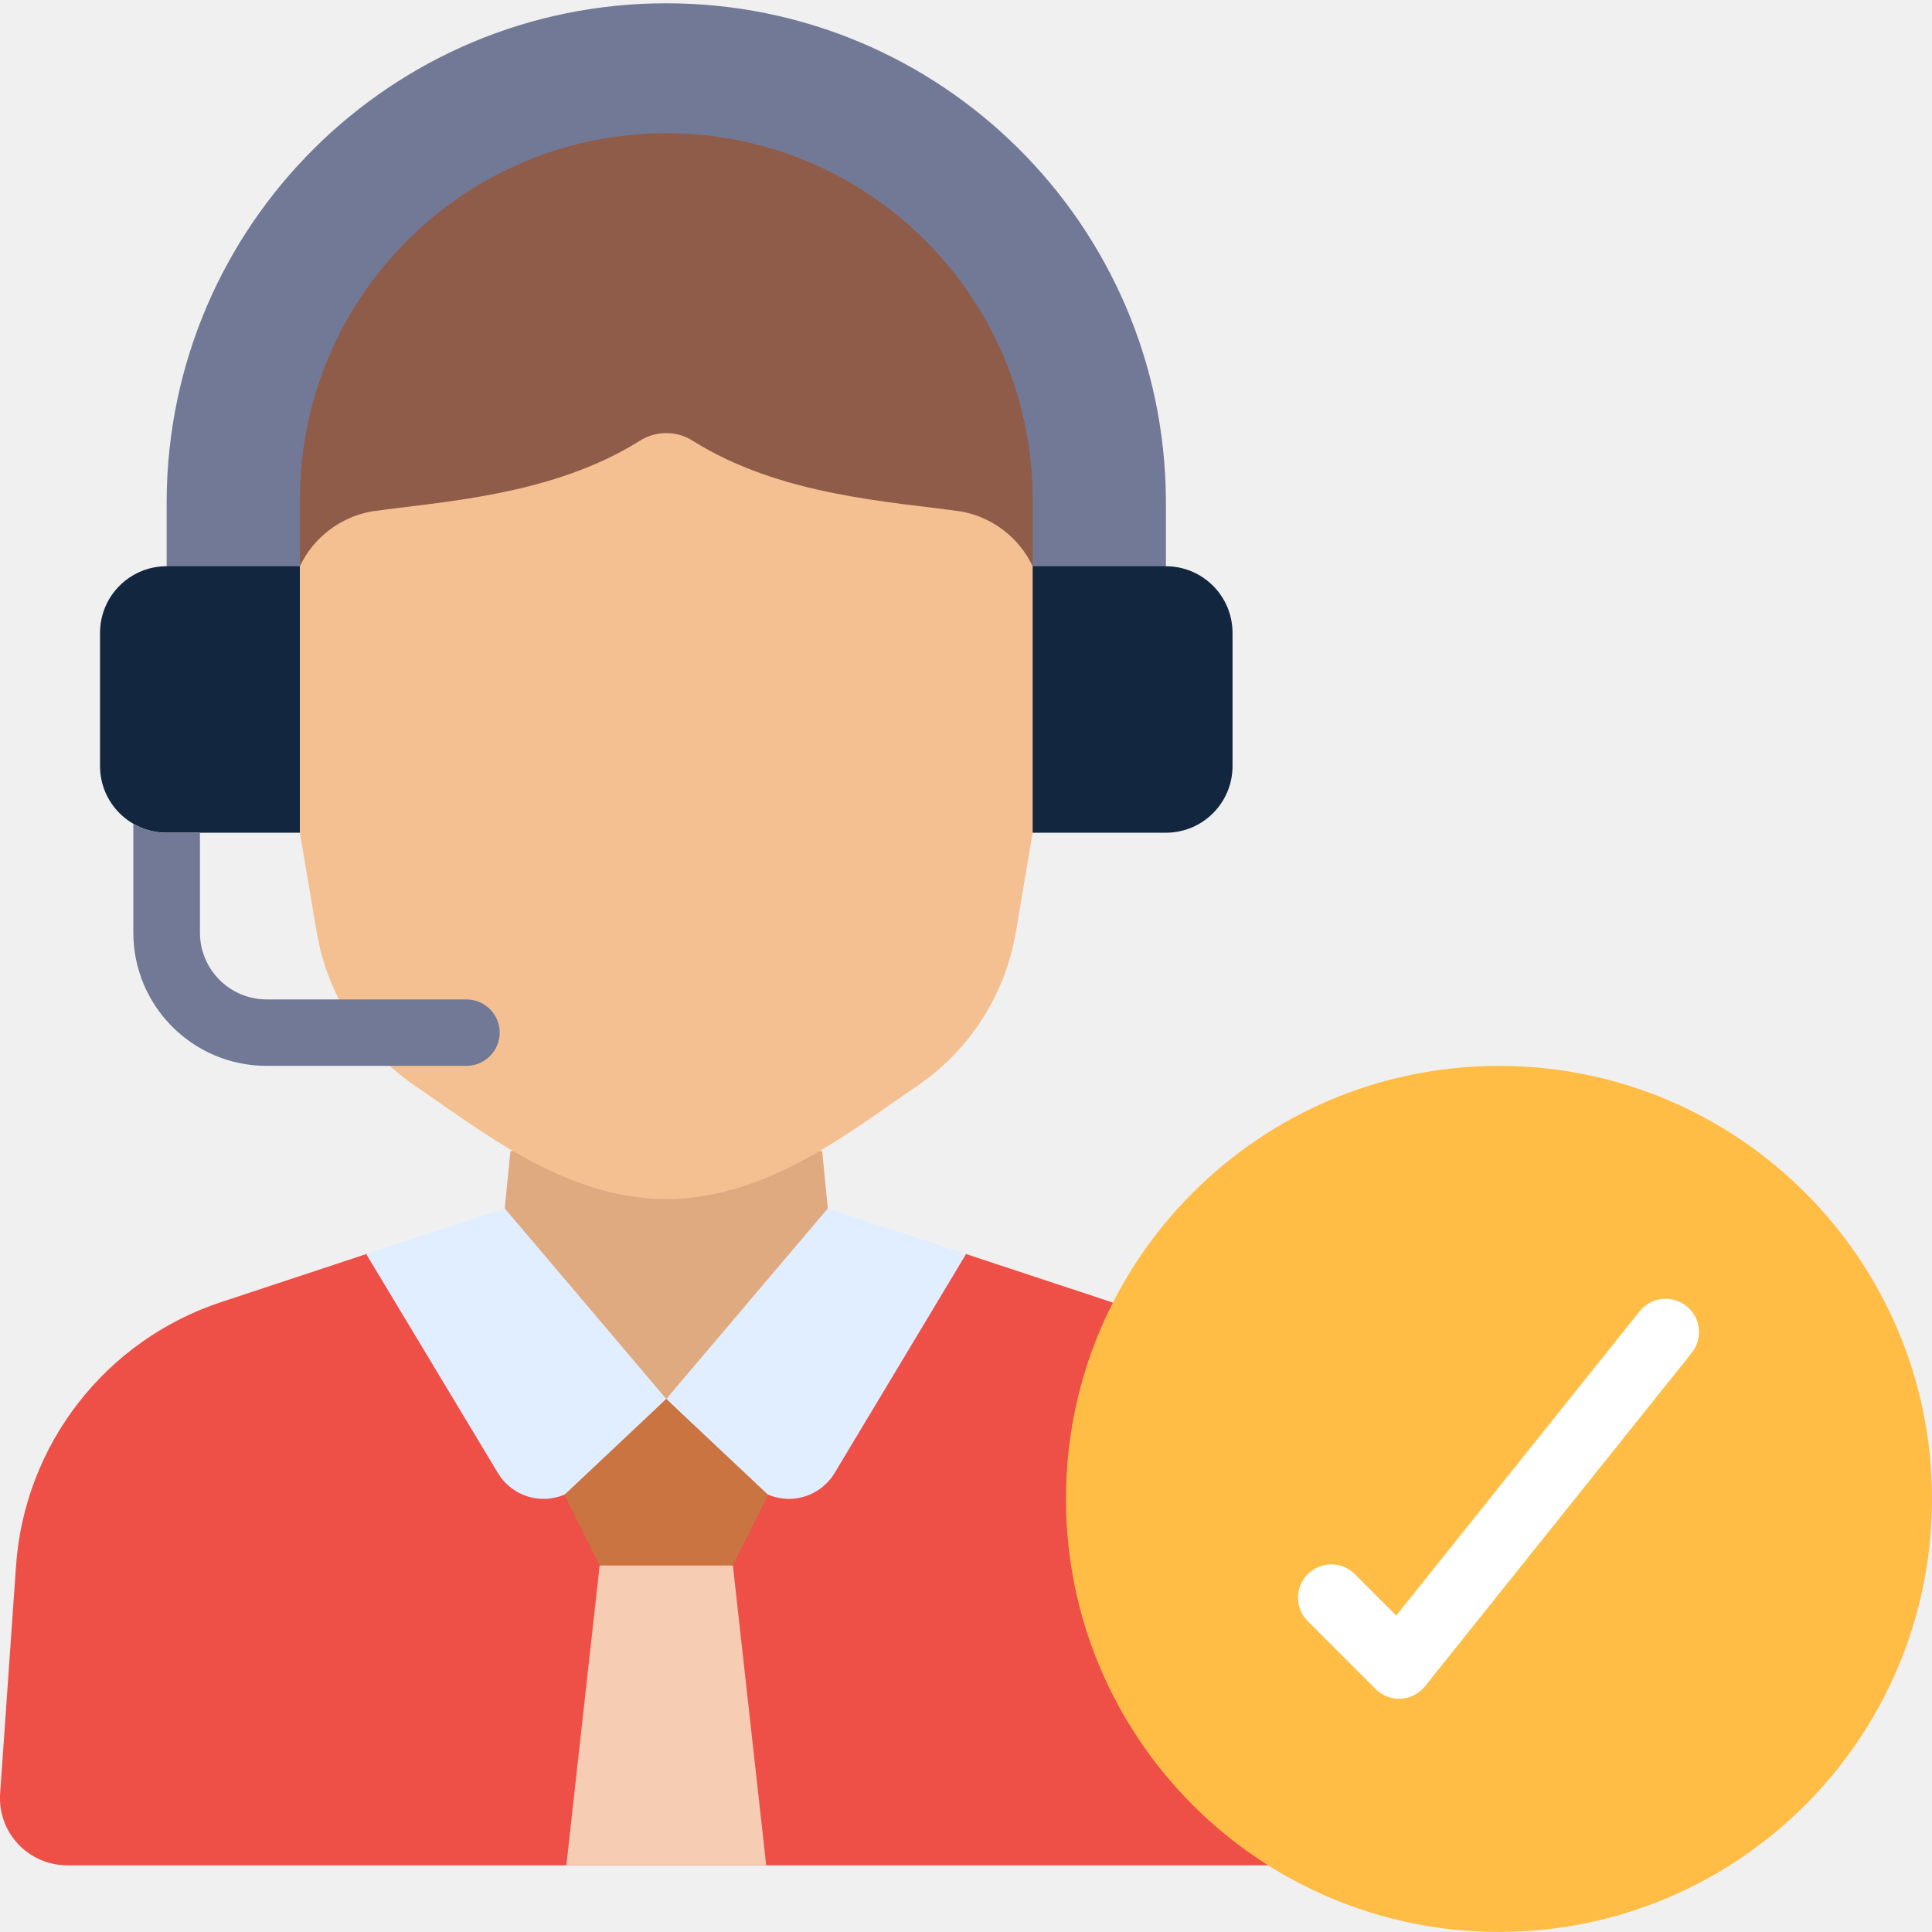
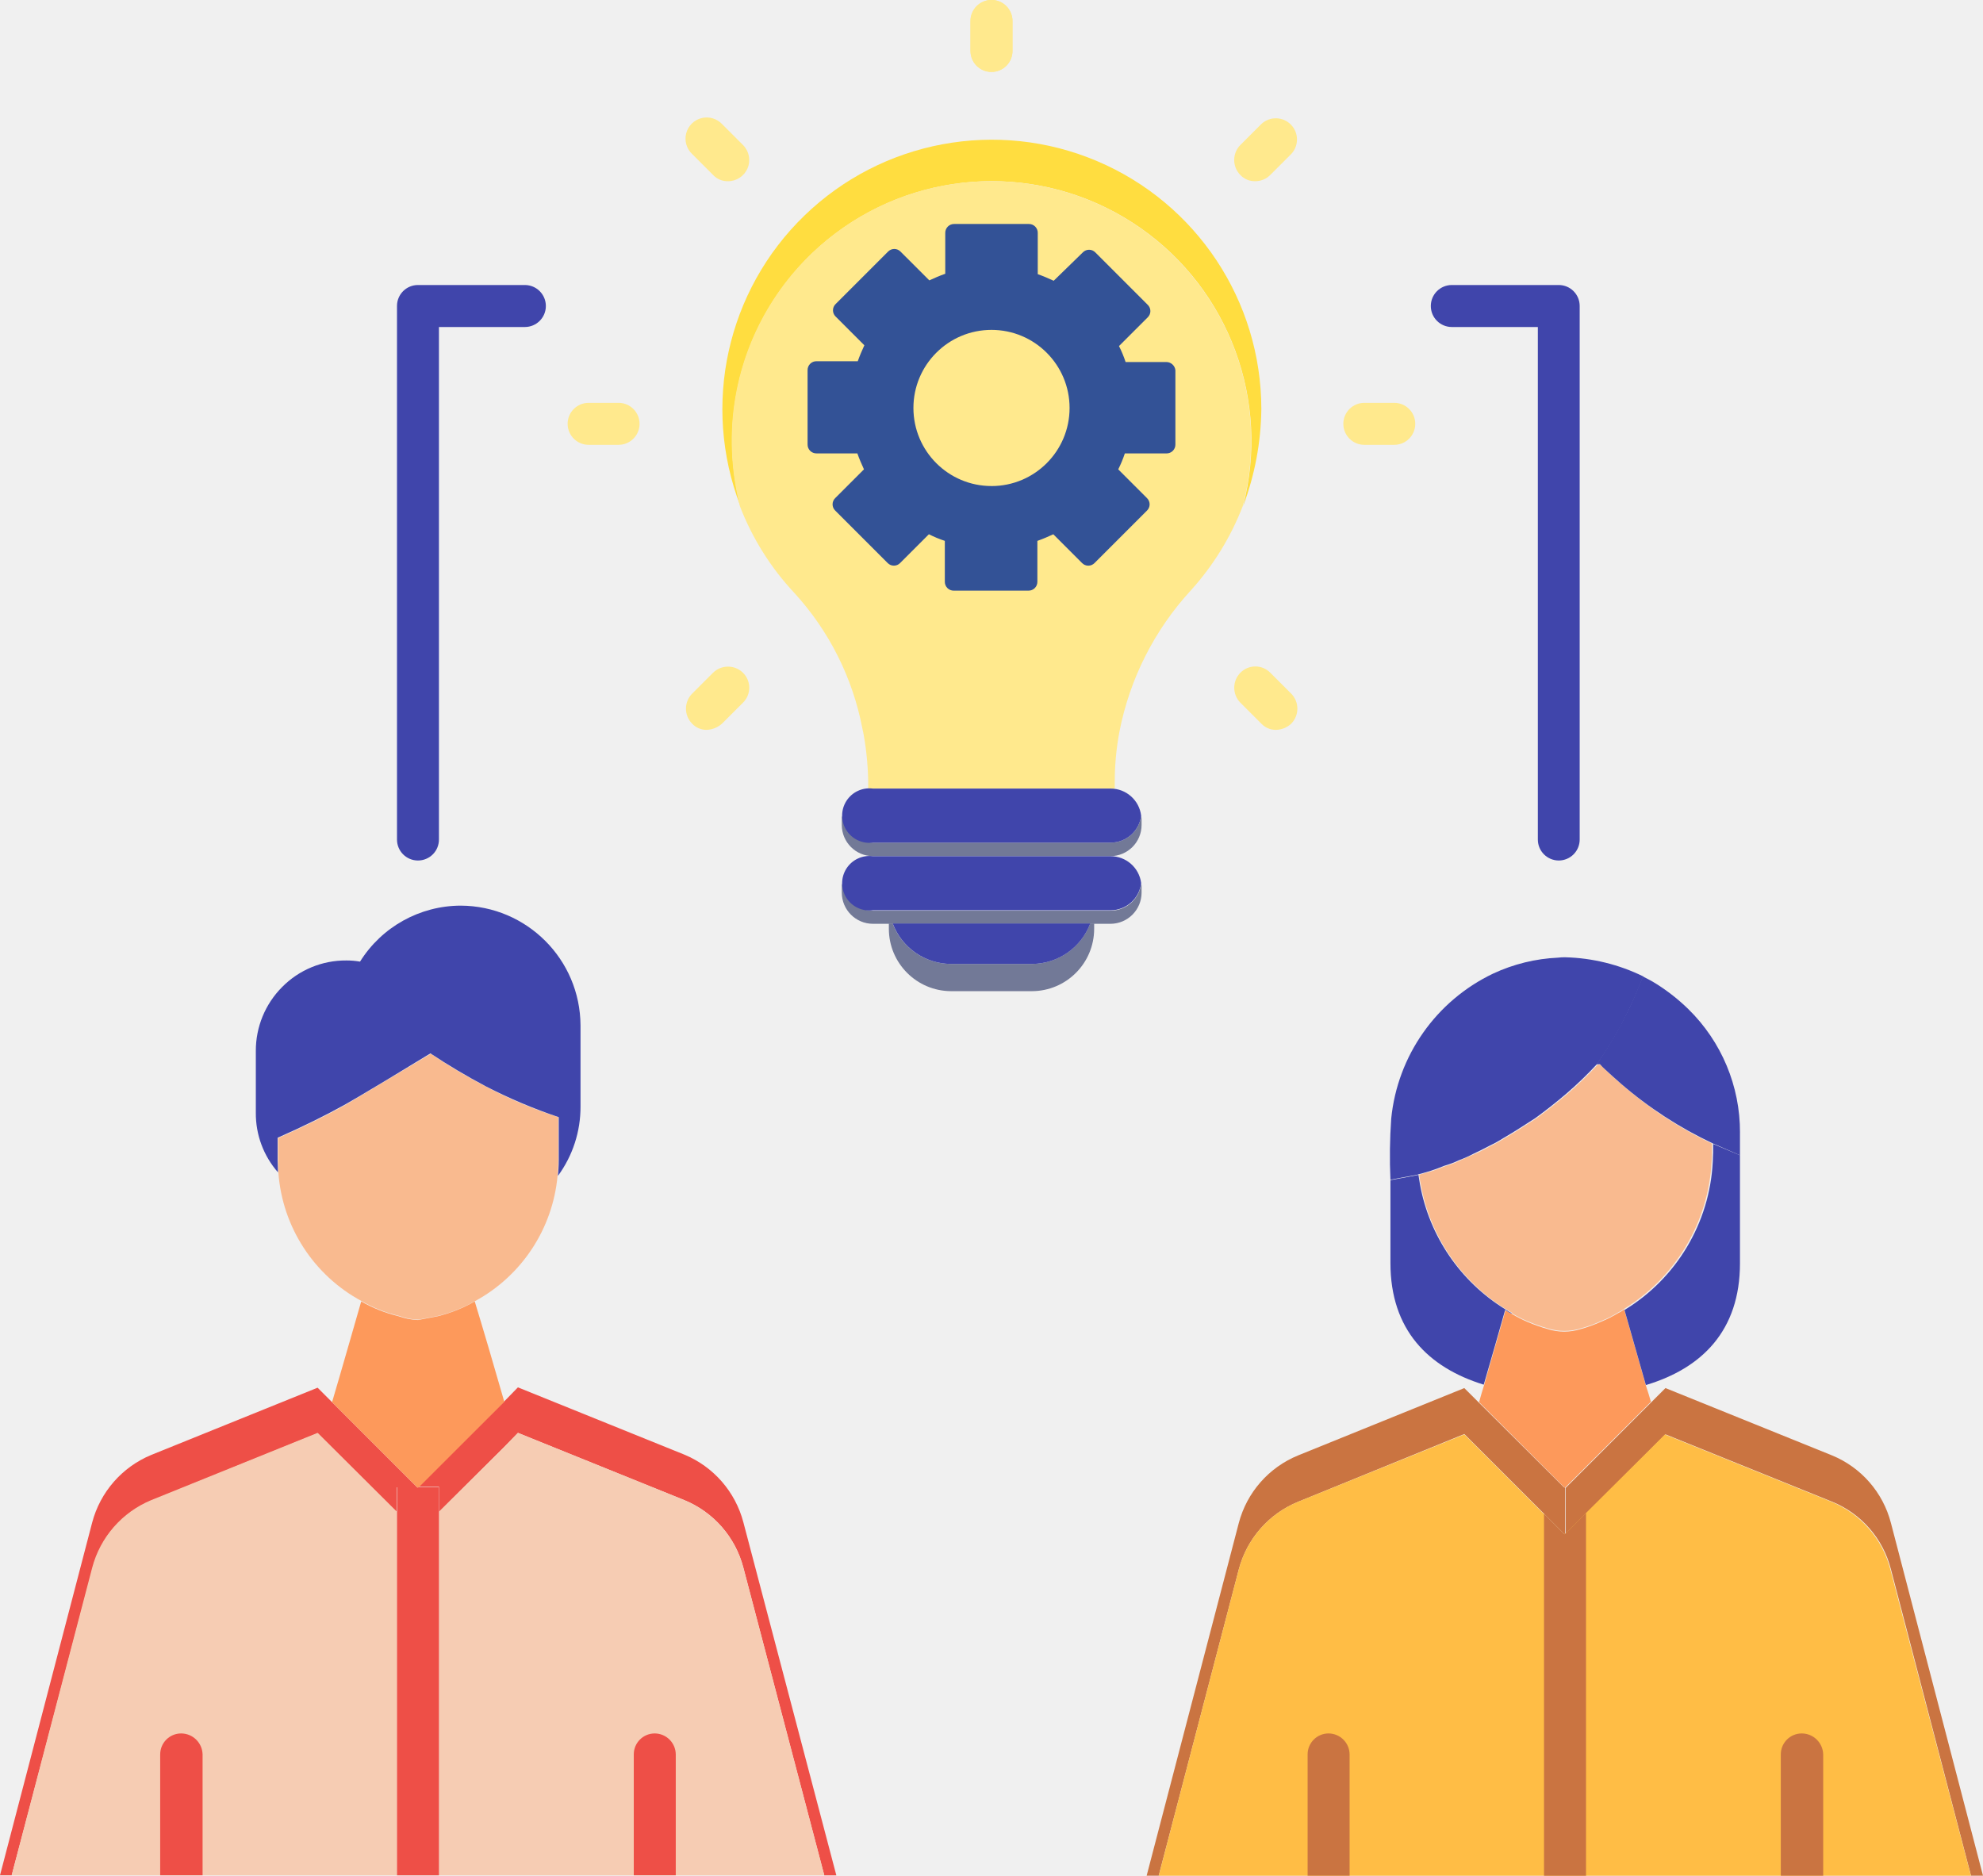
- <svg xmlns="http://www.w3.org/2000/svg" width="85" height="84.995" viewBox="0 0 85 84.995">
-   <g id="Grupo_1101214" data-name="Grupo 1101214" transform="translate(-0.997 -1)">
-     <path id="Trazado_911991" data-name="Trazado 911991" d="M49.962,40.79c-.029-.015-.044-.015-.073-.029L43.5,38.65H17.108l-6.372,2.11A13.189,13.189,0,0,0,1.7,52.4L1,62.419a2.954,2.954,0,0,0,2.966,3.121H56.805Z" transform="translate(0 17.524)" fill="#ee4f47" />
-     <path id="Trazado_911992" data-name="Trazado 911992" d="M38.382,39.288,32.594,48.93a2.345,2.345,0,0,1-3.649.454l-3.752-3.722-3.752,3.722a2.345,2.345,0,0,1-3.649-.454l-5.8-9.643,6.1-2.008H32.3Z" transform="translate(5.117 16.886)" fill="#e1eeff" />
-     <path id="Trazado_911993" data-name="Trazado 911993" d="M6,27.378v-4.4a21.982,21.982,0,0,1,43.963,0v4.4Z" transform="translate(2.329)" fill="#727997" />
-     <path id="Trazado_911994" data-name="Trazado 911994" d="M16.4,35.56l-.249,2.521,7.107,8.382,7.107-8.382-.249-2.521Z" transform="translate(7.053 16.085)" fill="#e0aa80" />
-     <path id="Trazado_911995" data-name="Trazado 911995" d="M6.931,18h7.327V29.723H6.931A2.931,2.931,0,0,1,4,26.793V20.931A2.931,2.931,0,0,1,6.931,18Z" transform="translate(1.398 7.912)" fill="#12263f" />
-     <path id="Trazado_911996" data-name="Trazado 911996" d="M2.931,0h7.327V11.723H2.931A2.931,2.931,0,0,1,0,8.793V2.931A2.931,2.931,0,0,1,2.931,0Z" transform="translate(55.223 37.636) rotate(180)" fill="#12263f" />
-     <path id="Trazado_911997" data-name="Trazado 911997" d="M10,24.051V21.12a16.12,16.12,0,1,1,32.24,0v2.931Z" transform="translate(4.19 1.862)" fill="#8f5c4a" />
-     <path id="Trazado_911998" data-name="Trazado 911998" d="M17.94,47.22l1.553,3.107h5.862l1.553-3.107L22.424,43Z" transform="translate(7.886 19.548)" fill="#ca7441" />
-     <path id="Trazado_911999" data-name="Trazado 911999" d="M26.793,61.189,25.327,48H19.465L18,61.189Z" transform="translate(7.914 21.875)" fill="#f6ccb3" />
-     <circle id="Elipse_11535" data-name="Elipse 11535" cx="19.051" cy="19.051" r="19.051" transform="translate(47.895 47.894)" fill="#ffbd45" />
-     <path id="Trazado_912000" data-name="Trazado 912000" d="M10,19.862a4.345,4.345,0,0,1,3.151-2.411c3.092-.44,7.944-.689,11.788-3.1a2.182,2.182,0,0,1,2.362,0c3.844,2.415,8.7,2.663,11.788,3.1a4.345,4.345,0,0,1,3.151,2.411V31.585l-.733,4.336a10.258,10.258,0,0,1-4.368,6.82c-2.77,1.871-6.542,4.963-11.019,4.963s-8.249-3.092-11.026-4.963a10.258,10.258,0,0,1-4.361-6.82L10,31.585Z" transform="translate(4.19 6.051)" fill="#f4c092" />
-     <path id="Trazado_912001" data-name="Trazado 912001" d="M44.4,57.585a1.455,1.455,0,0,1-1.036-.429l-2.931-2.931A1.465,1.465,0,1,1,42.5,52.153l1.773,1.773,10.7-13.376a1.466,1.466,0,1,1,2.289,1.832L45.538,57.036a1.465,1.465,0,0,1-1.062.547Z" transform="translate(18.153 18.152)" fill="#fff" />
-     <path id="Trazado_912002" data-name="Trazado 912002" d="M21.12,34.918a1.465,1.465,0,0,1-1.465,1.465H10.862A5.862,5.862,0,0,1,5,30.522V25.73a2.931,2.931,0,0,0,1.465.4H7.931v4.4a2.94,2.94,0,0,0,2.931,2.931h8.793A1.465,1.465,0,0,1,21.12,34.918Z" transform="translate(1.863 11.51)" fill="#727997" />
+ <svg xmlns="http://www.w3.org/2000/svg" width="104.132" height="98.497" viewBox="0 0 104.132 98.497">
+   <g id="Grupo_1102994" data-name="Grupo 1102994" transform="translate(-1 -14.8)">
+     <path id="Trazado_913058" data-name="Trazado 913058" d="M214.186,69.977a13.637,13.637,0,1,0-26.4-.02,14.151,14.151,0,1,1,27.36-5.084A14.919,14.919,0,0,1,214.186,69.977Z" transform="translate(-147.91 -28.593)" fill="#ffdd40" />
+     <path id="Trazado_913059" data-name="Trazado 913059" d="M216.492,75.067a13.621,13.621,0,0,1-.449,3.43,14.221,14.221,0,0,1-2.716,4.41,15.272,15.272,0,0,0-3.757,7.432,14.207,14.207,0,0,0-.245,2.634v.347H196.38v-.082a15.606,15.606,0,0,0-.245-2.777c-.02-.082-.041-.184-.061-.286a14.6,14.6,0,0,0-3.573-7.126,14.082,14.082,0,0,1-2.859-4.553,14.1,14.1,0,0,1-.368-4.757,13.641,13.641,0,0,1,27.217,1.327Z" transform="translate(-149.787 -37.113)" fill="#ffe98d" />
+     <path id="Trazado_913060" data-name="Trazado 913060" d="M381.375,292.745v.449a3.768,3.768,0,0,1-.02.49,9.649,9.649,0,0,1-4.594,7.738c-.02.02-.041.041-.061.041a1.52,1.52,0,0,1-.245.143,5.762,5.762,0,0,1-.939.47,6.637,6.637,0,0,1-1.021.368,2.866,2.866,0,0,1-1.756,0,8.979,8.979,0,0,1-1.041-.368,5.379,5.379,0,0,1-.837-.429l.02-.02c-.082-.041-.163-.082-.265-.143-.02-.02-.041-.041-.061-.041a9.706,9.706,0,0,1-4.472-6.554,4.415,4.415,0,0,1-.082-.51c.2-.061.429-.123.653-.184.245-.082.47-.163.715-.265a4.8,4.8,0,0,0,.755-.286c.245-.122.51-.225.776-.347.286-.122.551-.265.817-.408a7.331,7.331,0,0,0,.776-.429c.531-.306,1.062-.653,1.633-1.021.531-.388,1.082-.817,1.633-1.286a19.548,19.548,0,0,0,1.613-1.552h.143l.286.286c.265.245.51.49.817.735A20.425,20.425,0,0,0,381.375,292.745Z" transform="translate(-290.474 -217.895)" fill="#f9ba8f" />
+     <path id="Trazado_913061" data-name="Trazado 913061" d="M390.425,356.439l-4.512,4.512-.041-.02-4.472-4.472c.082-.286.163-.592.265-.9.388-1.348.817-2.859,1.123-3.92.02.02.02.02.041.02.082.041.163.1.245.143a.063.063,0,0,0,.041.02,6.468,6.468,0,0,0,.837.429,8.975,8.975,0,0,0,1.041.368,2.865,2.865,0,0,0,1.756,0,7.52,7.52,0,0,0,1.021-.368,6.722,6.722,0,0,0,.939-.47,1.523,1.523,0,0,0,.245-.143c.02-.02.041-.041.061-.041,0,.02.02.02.02.041.306,1.082.735,2.593,1.123,3.941.1.286.184.592.265.858Z" transform="translate(-302.73 -268.032)" fill="#fd995b" />
+     <path id="Trazado_913062" data-name="Trazado 913062" d="M424.864,309.592v5.676c0,3.532-2,5.513-4.941,6.391-.388-1.348-.817-2.879-1.123-3.941a9.681,9.681,0,0,0,4.635-7.779c0-.163.02-.327.02-.49V309Z" transform="translate(-332.494 -234.13)" fill="#4045ab" />
+     <path id="Trazado_913063" data-name="Trazado 913063" d="M364.97,324.169l-.02.02a.071.071,0,0,1-.041-.02,1.523,1.523,0,0,1-.245-.143c-.02-.02-.02-.02-.041-.02-.306,1.082-.735,2.593-1.123,3.92-2.92-.9-4.9-2.879-4.9-6.391v-4.349l1.429-.265.041-.02c.02.163.061.347.082.51a9.752,9.752,0,0,0,4.472,6.554c.02.02.041.041.061.041a1.42,1.42,0,0,0,.286.163Z" transform="translate(-284.585 -240.417)" fill="#4045ab" />
+     <path id="Trazado_913064" data-name="Trazado 913064" d="M419.134,274.108v1.184l-1.409-.613a21.107,21.107,0,0,1-4.839-3.144c-.286-.245-.551-.49-.817-.735a3.773,3.773,0,0,1-.286-.286H411.6a20.918,20.918,0,0,0,1.736-2.981c.265-.572.49-1.1.694-1.633.245.123.51.265.735.408a10.121,10.121,0,0,1,1.654,1.307,9.034,9.034,0,0,1,2.716,6.493Z" transform="translate(-326.764 -199.83)" fill="#4045ab" />
+     <path id="Trazado_913065" data-name="Trazado 913065" d="M371.772,262c-.2.531-.429,1.082-.694,1.633a18.864,18.864,0,0,1-1.736,2.981,19.543,19.543,0,0,1-1.613,1.552c-.551.47-1.1.9-1.633,1.286-.572.367-1.1.715-1.633,1.021a7.337,7.337,0,0,1-.776.429c-.265.143-.551.286-.817.408a6.462,6.462,0,0,1-.776.347,4.8,4.8,0,0,1-.755.286c-.245.1-.47.184-.715.265-.225.061-.449.143-.653.184l-.041.02-1.429.265a27.933,27.933,0,0,1,.041-3.206,9.476,9.476,0,0,1,5.35-7.616,9.008,9.008,0,0,1,3.41-.837,2.345,2.345,0,0,1,.388-.02A9.869,9.869,0,0,1,371.772,262Z" transform="translate(-284.486 -195.931)" fill="#4045ab" />
+     <path id="Trazado_913066" data-name="Trazado 913066" d="M317.87,377.027v2.43l-.02.02-.041-.041-5.227-5.227-8.718,3.553a5.291,5.291,0,0,0-3.124,3.553L296.533,397.4H295.9l4.839-18.519a5.291,5.291,0,0,1,3.124-3.553l8.718-3.532,5.227,5.207Z" transform="translate(-234.687 -284.108)" fill="#ca7441" />
+     <path id="Trazado_913067" data-name="Trazado 913067" d="M320.337,388.927v17.947H299l4.206-16.089a5.29,5.29,0,0,1,3.124-3.553l8.718-3.532,5.227,5.227Z" transform="translate(-237.154 -293.578)" fill="#ffbd45" />
+     <path id="Trazado_913068" data-name="Trazado 913068" d="M425.529,397.4H424.9l-4.206-16.089a5.214,5.214,0,0,0-3.1-3.553l-8.739-3.532-.735.735-4.512,4.512v-2.43l4.512-4.512.735-.735,8.739,3.532a5.262,5.262,0,0,1,3.1,3.553Z" transform="translate(-320.397 -284.108)" fill="#ca7441" />
+     <path id="Trazado_913069" data-name="Trazado 913069" d="M424.816,406.874H403.5V388.927l1.1-1.1,3.41-3.389.735-.735,8.739,3.532a5.262,5.262,0,0,1,3.1,3.553Z" transform="translate(-320.317 -293.578)" fill="#ffbd45" />
+     <path id="Trazado_913070" data-name="Trazado 913070" d="M227.546,79.648H225.4a6.022,6.022,0,0,0-.347-.837l1.511-1.511a.456.456,0,0,0,0-.653l-2.756-2.756a.456.456,0,0,0-.653,0l-1.531,1.491c-.265-.123-.551-.245-.837-.347V72.87a.462.462,0,0,0-.47-.47H216.4a.462.462,0,0,0-.47.47v2.144c-.286.1-.572.225-.837.347L213.58,73.85a.456.456,0,0,0-.653,0l-2.756,2.756a.456.456,0,0,0,0,.653l1.511,1.511c-.123.265-.245.551-.347.837H209.17a.462.462,0,0,0-.47.47v3.9a.462.462,0,0,0,.47.47h2.144c.1.286.225.572.347.837l-1.511,1.511a.456.456,0,0,0,0,.653l2.756,2.756a.456.456,0,0,0,.653,0l1.511-1.511a6.019,6.019,0,0,0,.837.347v2.144a.462.462,0,0,0,.47.47h3.92a.462.462,0,0,0,.47-.47V89.041c.286-.1.572-.225.837-.347l1.511,1.511a.456.456,0,0,0,.653,0l2.756-2.756a.456.456,0,0,0,0-.653l-1.511-1.511a6.02,6.02,0,0,0,.347-.837h2.185a.462.462,0,0,0,.47-.47v-3.9A.484.484,0,0,0,227.546,79.648Zm-9.188,6.513a4.1,4.1,0,1,1,4.1-4.1A4.1,4.1,0,0,1,218.358,86.162Z" transform="translate(-165.292 -45.839)" fill="#335296" />
+     <path id="Trazado_913071" data-name="Trazado 913071" d="M233.242,224.8v.286a1.638,1.638,0,0,1-1.633,1.633H219.133a1.638,1.638,0,0,1-1.633-1.633V224.8a.694.694,0,0,1,.02-.2,1.614,1.614,0,0,0,1.613,1.409h12.475a1.614,1.614,0,0,0,1.613-1.409A.694.694,0,0,1,233.242,224.8Z" transform="translate(-172.295 -166.963)" fill="#727997" />
+     <path id="Trazado_913072" data-name="Trazado 913072" d="M233.242,242.2v.286a1.638,1.638,0,0,1-1.633,1.633H219.133a1.638,1.638,0,0,1-1.633-1.633V242.2a.694.694,0,0,1,.02-.2,1.615,1.615,0,0,0,1.613,1.429h12.475A1.615,1.615,0,0,0,233.222,242,.569.569,0,0,1,233.242,242.2Z" transform="translate(-172.295 -180.81)" fill="#727997" />
+     <path id="Trazado_913073" data-name="Trazado 913073" d="M233.3,219.029a1.614,1.614,0,0,1-1.613,1.409H219.213a1.431,1.431,0,1,1,0-2.838h12.475A1.615,1.615,0,0,1,233.3,219.029Z" transform="translate(-172.375 -161.392)" fill="#4045ab" />
+     <path id="Trazado_913074" data-name="Trazado 913074" d="M233.3,236.409a1.615,1.615,0,0,1-1.613,1.429H219.213a1.431,1.431,0,1,1,0-2.838h12.475A1.614,1.614,0,0,1,233.3,236.409Z" transform="translate(-172.375 -175.24)" fill="#4045ab" />
+     <path id="Trazado_913075" data-name="Trazado 913075" d="M240.381,252.3v.286a3.276,3.276,0,0,1-3.267,3.267h-4.247a3.277,3.277,0,0,1-3.267-3.267V252.3h.2a3.282,3.282,0,0,0,3.063,2.123h4.247a3.282,3.282,0,0,0,3.063-2.123Z" transform="translate(-181.924 -189.007)" fill="#727997" />
+     <path id="Trazado_913076" data-name="Trazado 913076" d="M240.972,252.3a3.283,3.283,0,0,1-3.063,2.123h-4.247A3.282,3.282,0,0,1,230.6,252.3Z" transform="translate(-182.72 -189.007)" fill="#4045ab" />
+     <g id="Grupo_1102984" data-name="Grupo 1102984" transform="translate(30.81 14.8)">
+       <g id="Grupo_1102972" data-name="Grupo 1102972" transform="translate(21.153 0)">
+         <g id="Grupo_1102971" data-name="Grupo 1102971">
+           <path id="Trazado_913077" data-name="Trazado 913077" d="M251.7,18.577a1.1,1.1,0,0,1-1.1-1.1V15.9a1.1,1.1,0,1,1,2.205,0v1.572A1.1,1.1,0,0,1,251.7,18.577Z" transform="translate(-250.6 -14.8)" fill="#ffe98d" />
+         </g>
+       </g>
+       <g id="Grupo_1102975" data-name="Grupo 1102975" transform="translate(6.212 6.192)">
+         <g id="Grupo_1102973" data-name="Grupo 1102973" transform="translate(0 28.81)">
+           <path id="Trazado_913078" data-name="Trazado 913078" d="M178.522,189.548a1.034,1.034,0,0,1-.776-.327,1.122,1.122,0,0,1,0-1.572l1.1-1.1a1.122,1.122,0,0,1,1.572,0,1.1,1.1,0,0,1,0,1.572l-1.1,1.1A1.29,1.29,0,0,1,178.522,189.548Z" transform="translate(-177.425 -186.225)" fill="#ffe98d" />
+         </g>
+         <g id="Grupo_1102974" data-name="Grupo 1102974" transform="translate(28.789)">
+           <path id="Trazado_913079" data-name="Trazado 913079" d="M319.522,48.448a1.034,1.034,0,0,1-.776-.327,1.122,1.122,0,0,1,0-1.572l1.1-1.1a1.112,1.112,0,0,1,1.572,1.572l-1.1,1.1A1.111,1.111,0,0,1,319.522,48.448Z" transform="translate(-318.425 -45.125)" fill="#ffe98d" />
+         </g>
+       </g>
+       <g id="Grupo_1102978" data-name="Grupo 1102978" transform="translate(0 21.153)">
+         <g id="Grupo_1102976" data-name="Grupo 1102976">
+           <path id="Trazado_913080" data-name="Trazado 913080" d="M149.675,120.605H148.1a1.1,1.1,0,0,1,0-2.205h1.572a1.1,1.1,0,0,1,0,2.205Z" transform="translate(-147 -118.4)" fill="#ffe98d" />
+         </g>
+         <g id="Grupo_1102977" data-name="Grupo 1102977" transform="translate(40.734)">
+           <path id="Trazado_913081" data-name="Trazado 913081" d="M349.175,120.605H347.6a1.1,1.1,0,0,1,0-2.205h1.572a1.1,1.1,0,1,1,0,2.205Z" transform="translate(-346.5 -118.4)" fill="#ffe98d" />
+         </g>
+       </g>
+       <g id="Grupo_1102981" data-name="Grupo 1102981" transform="translate(6.212 6.192)">
+         <g id="Grupo_1102979" data-name="Grupo 1102979">
+           <path id="Trazado_913082" data-name="Trazado 913082" d="M179.625,48.448a1.034,1.034,0,0,1-.776-.327l-1.1-1.1a1.112,1.112,0,1,1,1.572-1.572l1.1,1.1a1.113,1.113,0,0,1-.8,1.9Z" transform="translate(-177.425 -45.125)" fill="#ffe98d" />
+         </g>
+         <g id="Grupo_1102980" data-name="Grupo 1102980" transform="translate(28.789 28.802)">
+           <path id="Trazado_913083" data-name="Trazado 913083" d="M320.625,189.518a1.034,1.034,0,0,1-.776-.327l-1.1-1.1a1.121,1.121,0,0,1,0-1.572,1.1,1.1,0,0,1,1.572,0l1.1,1.1a1.122,1.122,0,0,1,0,1.572A1.2,1.2,0,0,1,320.625,189.518Z" transform="translate(-318.425 -186.187)" fill="#ffe98d" />
+         </g>
+       </g>
+       <g id="Grupo_1102983" data-name="Grupo 1102983" transform="translate(21.153 0)">
+         <g id="Grupo_1102982" data-name="Grupo 1102982">
+           <path id="Trazado_913084" data-name="Trazado 913084" d="M251.7,18.577a1.1,1.1,0,0,1-1.1-1.1V15.9a1.1,1.1,0,1,1,2.205,0v1.572A1.1,1.1,0,0,1,251.7,18.577Z" transform="translate(-250.6 -14.8)" fill="#ffe98d" />
+         </g>
+       </g>
+     </g>
+     <path id="Trazado_913085" data-name="Trazado 913085" d="M22.909,376.927H21.826v1.307l-4.145-4.145-8.718,3.532a5.256,5.256,0,0,0-3.1,3.553L1.613,397.3H1l4.839-18.519a5.305,5.305,0,0,1,3.1-3.553l8.739-3.532Z" transform="translate(0 -284.028)" fill="#ee4f47" />
+     <path id="Trazado_913086" data-name="Trazado 913086" d="M24.234,387.445v19.091H4l4.227-16.151a5.305,5.305,0,0,1,3.1-3.553l8.739-3.532Z" transform="translate(-2.387 -293.26)" fill="#f6ccb3" />
+     <path id="Trazado_913087" data-name="Trazado 913087" d="M130.549,397.225h-.633l-4.247-16.151a5.256,5.256,0,0,0-3.1-3.553l-8.739-3.532-.735.755-3.41,3.389v-1.307H108.6l4.492-4.472.735-.755,8.739,3.532a5.305,5.305,0,0,1,3.1,3.553Z" transform="translate(-85.63 -283.949)" fill="#ee4f47" />
+     <path id="Trazado_913088" data-name="Trazado 913088" d="M134.134,406.536H113.9V387.445l3.41-3.389.735-.755,8.739,3.532a5.305,5.305,0,0,1,3.1,3.553Z" transform="translate(-89.848 -293.26)" fill="#f6ccb3" />
+     <g id="Grupo_1102987" data-name="Grupo 1102987" transform="translate(9.412 105.823)">
+       <g id="Grupo_1102985" data-name="Grupo 1102985">
+         <path id="Trazado_913089" data-name="Trazado 913089" d="M44.426,461.7v6.35H42.2V461.7a1.1,1.1,0,0,1,1.1-1.1A1.129,1.129,0,0,1,44.426,461.7Z" transform="translate(-42.2 -460.6)" fill="#ee4f47" />
+       </g>
+       <g id="Grupo_1102986" data-name="Grupo 1102986" transform="translate(24.869)">
+         <path id="Trazado_913090" data-name="Trazado 913090" d="M166.205,461.7v6.35H164V461.7a1.1,1.1,0,0,1,1.1-1.1A1.111,1.111,0,0,1,166.205,461.7Z" transform="translate(-164 -460.6)" fill="#ee4f47" />
+       </g>
+     </g>
+     <g id="Grupo_1102988" data-name="Grupo 1102988" transform="translate(69.666 105.823)">
+       <path id="Trazado_913091" data-name="Trazado 913091" d="M339.505,461.7v6.37H337.3V461.7a1.1,1.1,0,0,1,1.1-1.1A1.111,1.111,0,0,1,339.505,461.7Z" transform="translate(-337.3 -460.6)" fill="#ca7441" />
+     </g>
+     <g id="Grupo_1102989" data-name="Grupo 1102989" transform="translate(82.08 94.246)">
+       <path id="Trazado_913092" data-name="Trazado 913092" d="M400.305,403.9v19.05H398.1V403.941l1.041,1.041.041.041Z" transform="translate(-398.1 -403.9)" fill="#ca7441" />
+     </g>
+     <g id="Grupo_1102990" data-name="Grupo 1102990" transform="translate(94.514 105.823)">
+       <path id="Trazado_913093" data-name="Trazado 913093" d="M461.226,461.7v6.37H459V461.7a1.1,1.1,0,0,1,1.1-1.1A1.129,1.129,0,0,1,461.226,461.7Z" transform="translate(-459 -460.6)" fill="#ca7441" />
+     </g>
+     <path id="Trazado_913094" data-name="Trazado 913094" d="M87.221,289.128v2.266c0,.265-.02.531-.041.817a8.354,8.354,0,0,1-4.329,6.575,7.559,7.559,0,0,1-1.94.776l-1.041.2a3.24,3.24,0,0,1-1.021-.2,7.145,7.145,0,0,1-1.96-.776,8.345,8.345,0,0,1-4.369-6.738c-.02-.225-.02-.429-.02-.633v-1.184c1.388-.613,2.532-1.184,3.451-1.695,0,0,.674-.388,4.574-2.736a28.3,28.3,0,0,0,2.92,1.736,22.809,22.809,0,0,0,3.777,1.593Z" transform="translate(-56.901 -215.667)" fill="#f9ba8f" />
+     <path id="Trazado_913095" data-name="Trazado 913095" d="M83.849,253.989v4.247a6.112,6.112,0,0,1-1.184,3.655c.02-.265.041-.531.041-.817v-2.266a27.156,27.156,0,0,1-3.818-1.613,33.466,33.466,0,0,1-2.92-1.736c-3.879,2.368-4.574,2.736-4.574,2.736-.919.51-2.062,1.082-3.451,1.695v1.184c0,.225.02.429.02.633a4.685,4.685,0,0,1-1.164-3.124v-3.246a4.734,4.734,0,0,1,1.388-3.369,4.686,4.686,0,0,1,3.369-1.388,4.05,4.05,0,0,1,.715.061,6.255,6.255,0,0,1,5.288-2.94A6.318,6.318,0,0,1,83.849,253.989Z" transform="translate(-52.365 -185.346)" fill="#4045ab" />
+     <path id="Trazado_913096" data-name="Trazado 913096" d="M95.445,354.768l-4.512,4.512-.061-.02L86.4,354.788c.51-1.715,1.164-4.022,1.531-5.288a7.411,7.411,0,0,0,1.96.776,3.362,3.362,0,0,0,1.021.2l1.041-.2a7.561,7.561,0,0,0,1.94-.776C94.281,350.766,94.955,353.053,95.445,354.768Z" transform="translate(-67.963 -266.361)" fill="#fd995b" />
+     <g id="Grupo_1102991" data-name="Grupo 1102991" transform="translate(21.847 29.766)">
+       <path id="Trazado_913097" data-name="Trazado 913097" d="M104.2,118.319a1.1,1.1,0,0,1-1.1-1.1V89.2a1.1,1.1,0,0,1,1.1-1.1h5.615a1.1,1.1,0,1,1,0,2.205h-4.512v26.911A1.1,1.1,0,0,1,104.2,118.319Z" transform="translate(-103.1 -88.1)" fill="#4045ab" />
+     </g>
+     <g id="Grupo_1102992" data-name="Grupo 1102992" transform="translate(76.138 29.766)">
+       <path id="Trazado_913098" data-name="Trazado 913098" d="M375.718,118.319a1.1,1.1,0,0,1-1.1-1.1V90.305H370.1a1.1,1.1,0,1,1,0-2.205h5.615a1.1,1.1,0,0,1,1.1,1.1v28.014A1.1,1.1,0,0,1,375.718,118.319Z" transform="translate(-369 -88.1)" fill="#4045ab" />
+     </g>
+     <g id="Grupo_1102993" data-name="Grupo 1102993" transform="translate(21.847 92.899)">
+       <path id="Trazado_913099" data-name="Trazado 913099" d="M105.305,397.3v20.377H103.1V397.3h1.062l.041.041v-.02l.02-.02Z" transform="translate(-103.1 -397.3)" fill="#ee4f47" />
+       <path id="Trazado_913100" data-name="Trazado 913100" d="M108.361,397.3l-.02.02v.02l-.041-.041Z" transform="translate(-107.238 -397.3)" fill="#ee4f47" />
+     </g>
  </g>
</svg>
